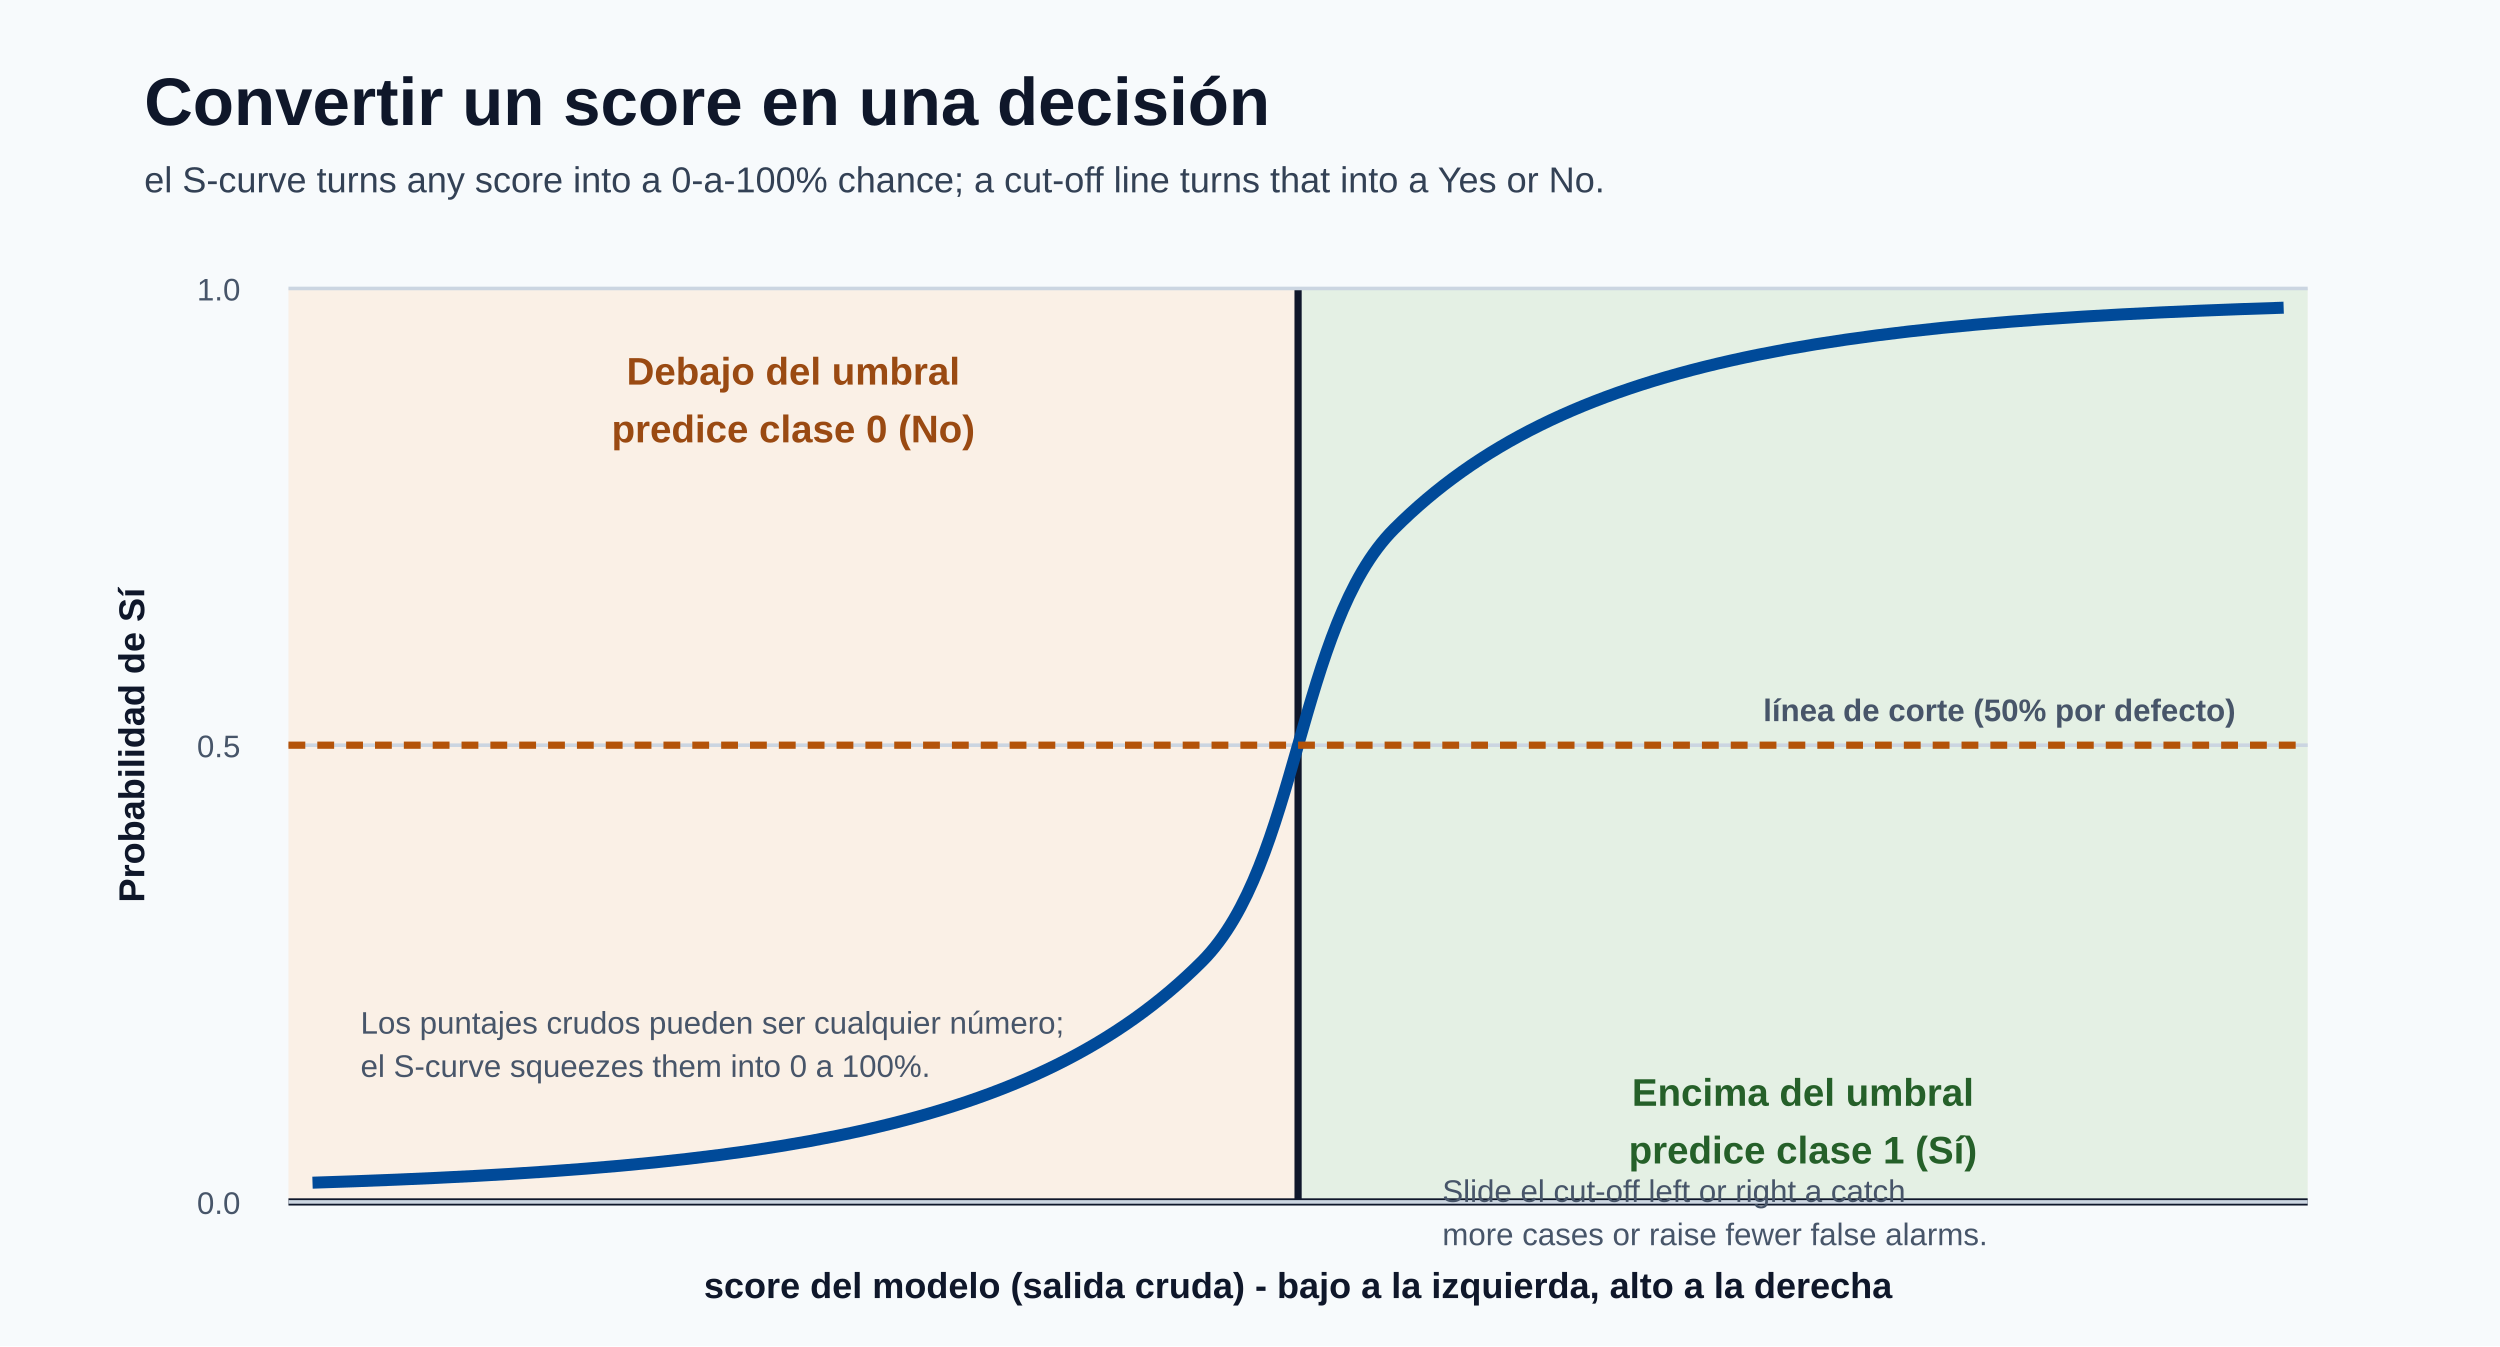
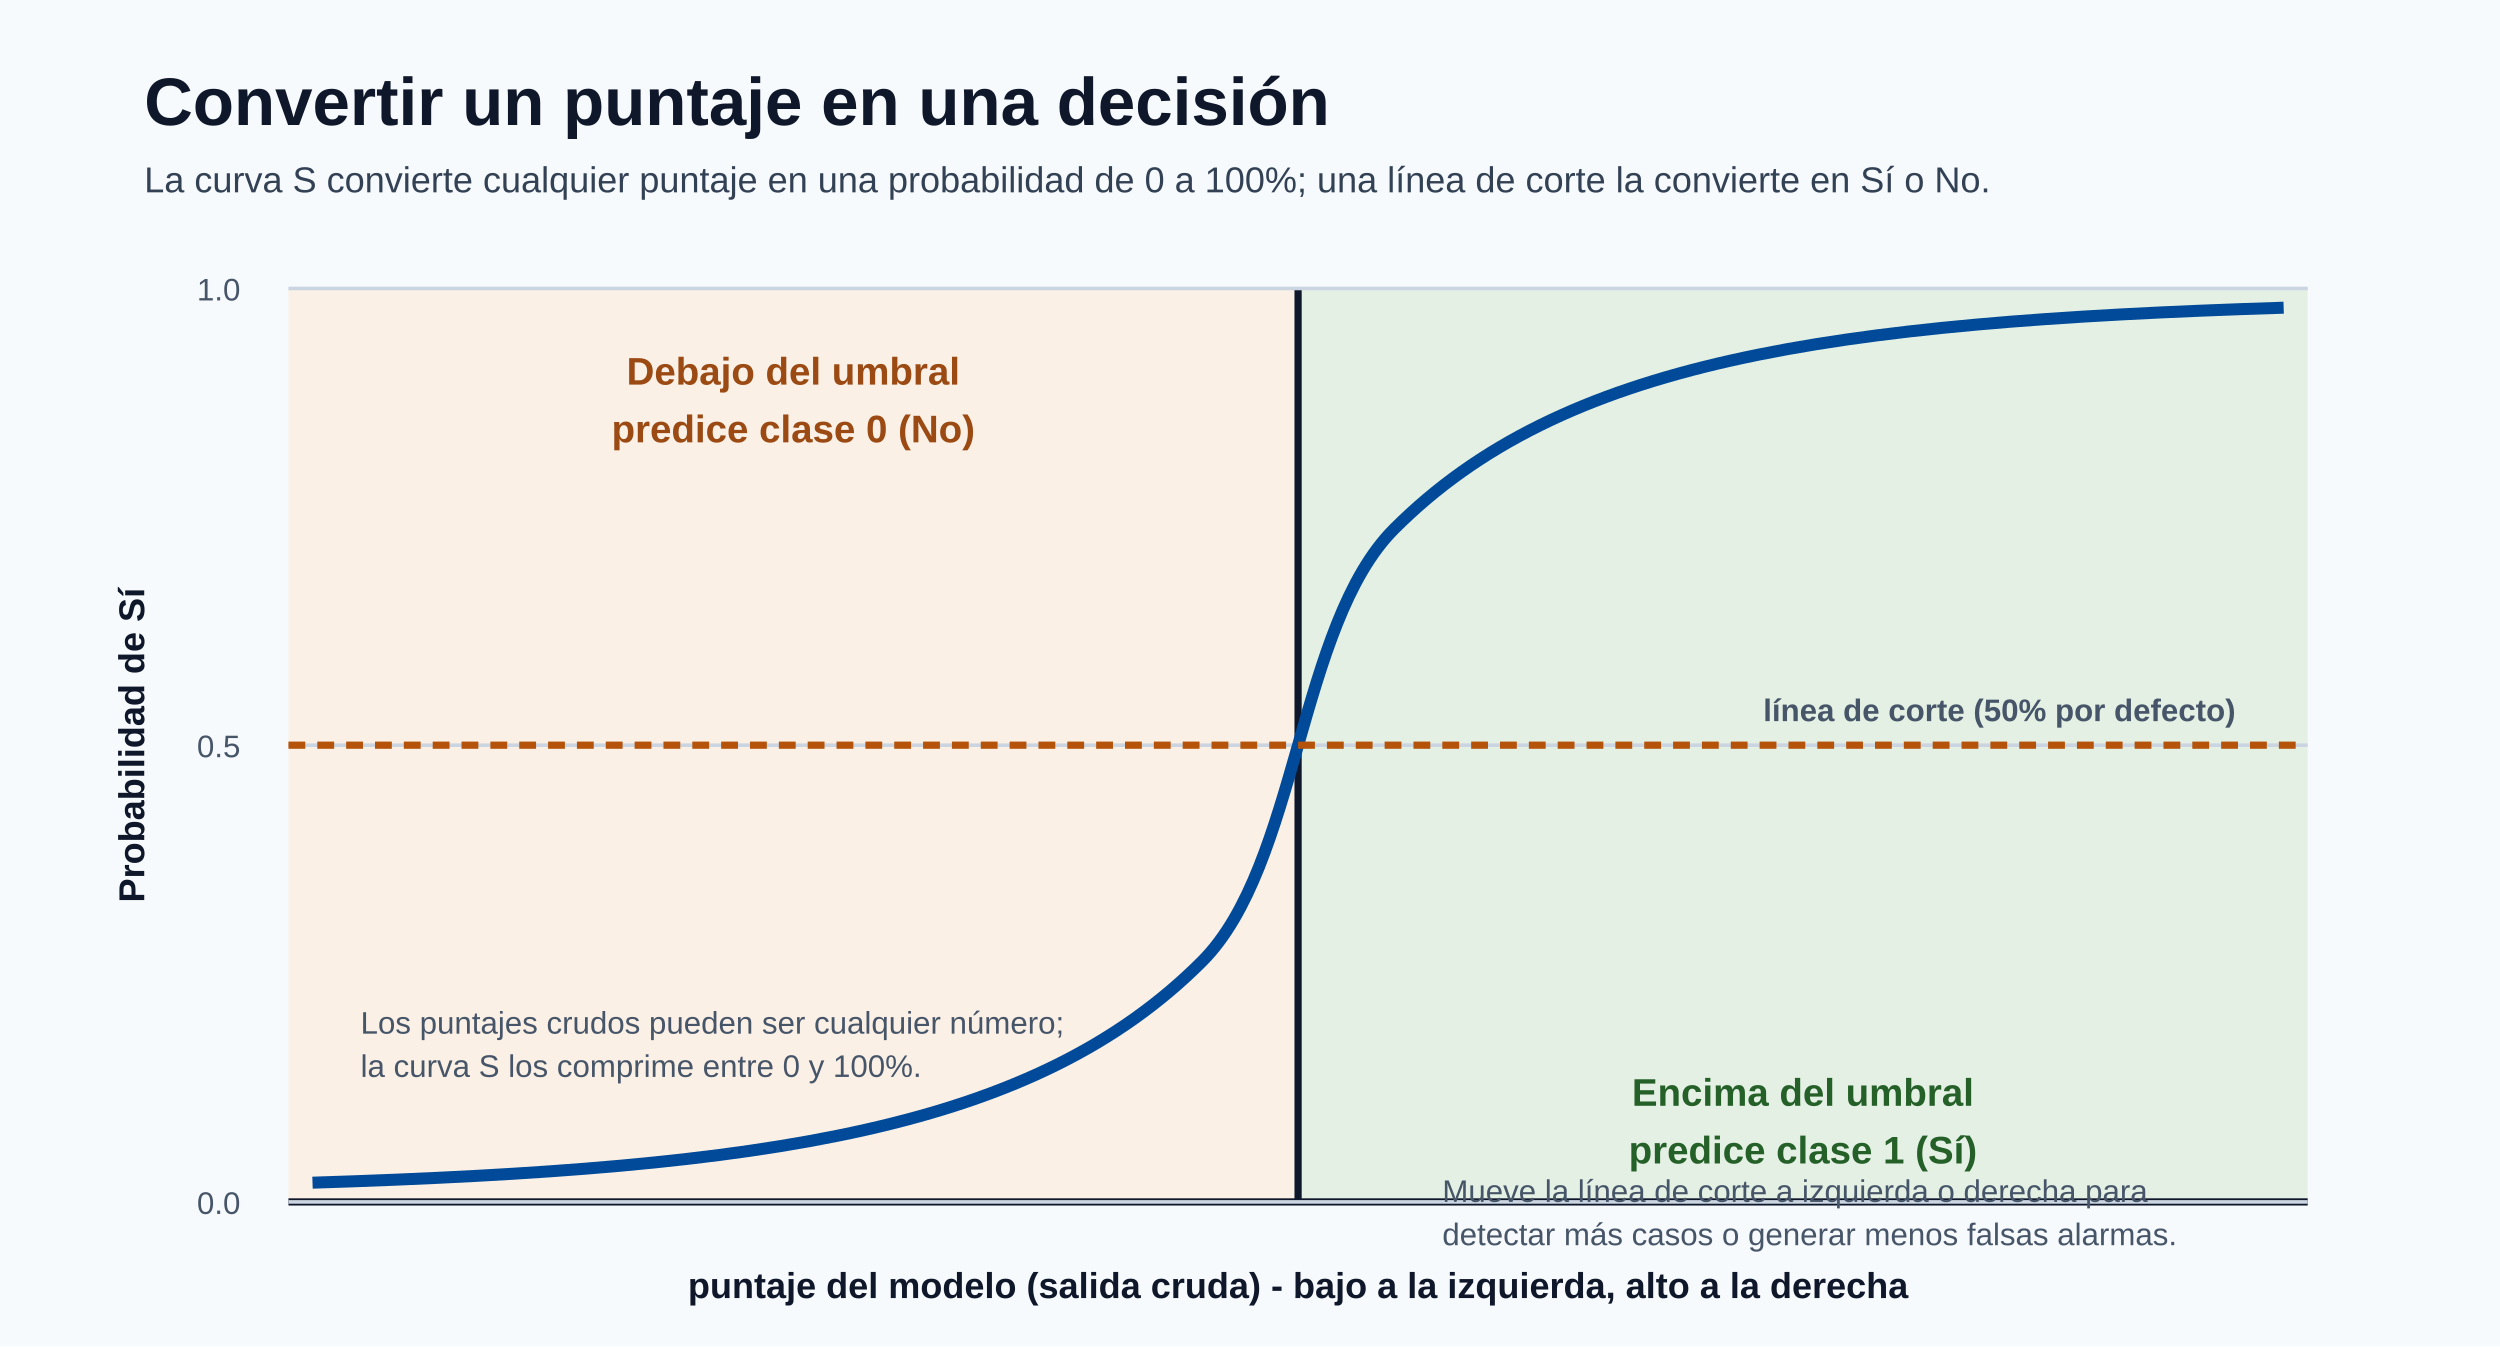
<svg xmlns="http://www.w3.org/2000/svg" width="1040" height="560" viewBox="0 0 1040 560" role="img" aria-labelledby="title desc">
  <defs>
    <style>
      .bg { fill: #f7fafc; }
      .title { fill: #0f172a; font-family: Segoe UI, Arial, sans-serif; font-size: 28px; font-weight: 700; }
      .subtitle { fill: #334155; font-family: Segoe UI, Arial, sans-serif; font-size: 15px; }
      .axis { stroke: #0f172a; stroke-width: 3; }
      .axis-label { fill: #0f172a; font-family: Segoe UI, Arial, sans-serif; font-size: 15px; font-weight: 700; }
      .curve { fill: none; stroke: #004a99; stroke-width: 5; }
      .grid { stroke: #cbd5e1; stroke-width: 1.5; }
      .thr { stroke: #b45309; stroke-width: 3; stroke-dasharray: 7 5; }
      .label { fill: #1f2937; font-family: Segoe UI, Arial, sans-serif; font-size: 14px; }
      .note { fill: #475569; font-family: Segoe UI, Arial, sans-serif; font-size: 13px; }
      .zone0 { fill: #fde7d3; opacity: 0.55; }
      .zone1 { fill: #d6e8d0; opacity: 0.55; }
      .ztxt { font-family: Segoe UI, Arial, sans-serif; font-size: 16px; font-weight: 700; }
    </style>
  </defs>
  <rect class="bg" x="0" y="0" width="1040" height="560" />
-   <text class="title" x="60" y="52">Convertir un score en una decisión</text>
-   <text class="subtitle" x="60" y="80">el S-curve turns any score into a 0-a-100% chance; a cut-off line turns that into a Yes or No.</text>
+   <text class="title" x="60" y="52">Convertir un puntaje en una decisión</text>
+   <text class="subtitle" x="60" y="80">La curva S convierte cualquier puntaje en una probabilidad de 0 a 100%; una línea de corte la convierte en Sí o No.</text>
  <rect class="zone0" x="120" y="120" width="420" height="380" />
  <rect class="zone1" x="540" y="120" width="420" height="380" />
  <line class="axis" x1="120" y1="500" x2="960" y2="500" />
  <line class="axis" x1="540" y1="500" x2="540" y2="120" />
-   <text class="axis-label" x="540" y="540" text-anchor="middle">score del modelo (salida cruda) - bajo a la izquierda, alto a la derecha</text>
+   <text class="axis-label" x="540" y="540" text-anchor="middle">puntaje del modelo (salida cruda) - bajo a la izquierda, alto a la derecha</text>
  <text class="axis-label" x="60" y="310" transform="rotate(-90 60 310)" text-anchor="middle">Probabilidad de Sí</text>
  <line class="grid" x1="120" y1="500" x2="960" y2="500" />
  <line class="grid" x1="120" y1="310" x2="960" y2="310" />
  <line class="grid" x1="120" y1="120" x2="960" y2="120" />
  <text class="note" x="100" y="505" text-anchor="end">0.0</text>
  <text class="note" x="100" y="315" text-anchor="end">0.5</text>
  <text class="note" x="100" y="125" text-anchor="end">1.0</text>
  <path class="curve" d="M130,492 C320,486 430,470 500,400 C540,360 540,260 580,220 C650,150 760,134 950,128" />
  <line class="thr" x1="120" y1="310" x2="960" y2="310" />
  <text class="note" x="930" y="300" text-anchor="end" fill="#b45309" font-weight="700">línea de corte (50% por defecto)</text>
  <text class="ztxt" x="330" y="160" text-anchor="middle" fill="#9a4a12">Debajo del umbral</text>
  <text class="ztxt" x="330" y="184" text-anchor="middle" fill="#9a4a12">predice clase 0 (No)</text>
  <text class="ztxt" x="750" y="460" text-anchor="middle" fill="#256029">Encima del umbral</text>
  <text class="ztxt" x="750" y="484" text-anchor="middle" fill="#256029">predice clase 1 (Sí)</text>
  <text class="note" x="150" y="430">Los puntajes crudos pueden ser cualquier número;</text>
-   <text class="note" x="150" y="448">el S-curve squeezes them into 0 a 100%.</text>
-   <text class="note" x="600" y="500">Slide el cut-off left or right a catch</text>
-   <text class="note" x="600" y="518" fill="#475569">more cases or raise fewer false alarms.</text>
+   <text class="note" x="150" y="448">la curva S los comprime entre 0 y 100%.</text>
+   <text class="note" x="600" y="500">Mueve la línea de corte a izquierda o derecha para</text>
+   <text class="note" x="600" y="518" fill="#475569">detectar más casos o generar menos falsas alarmas.</text>
</svg>
